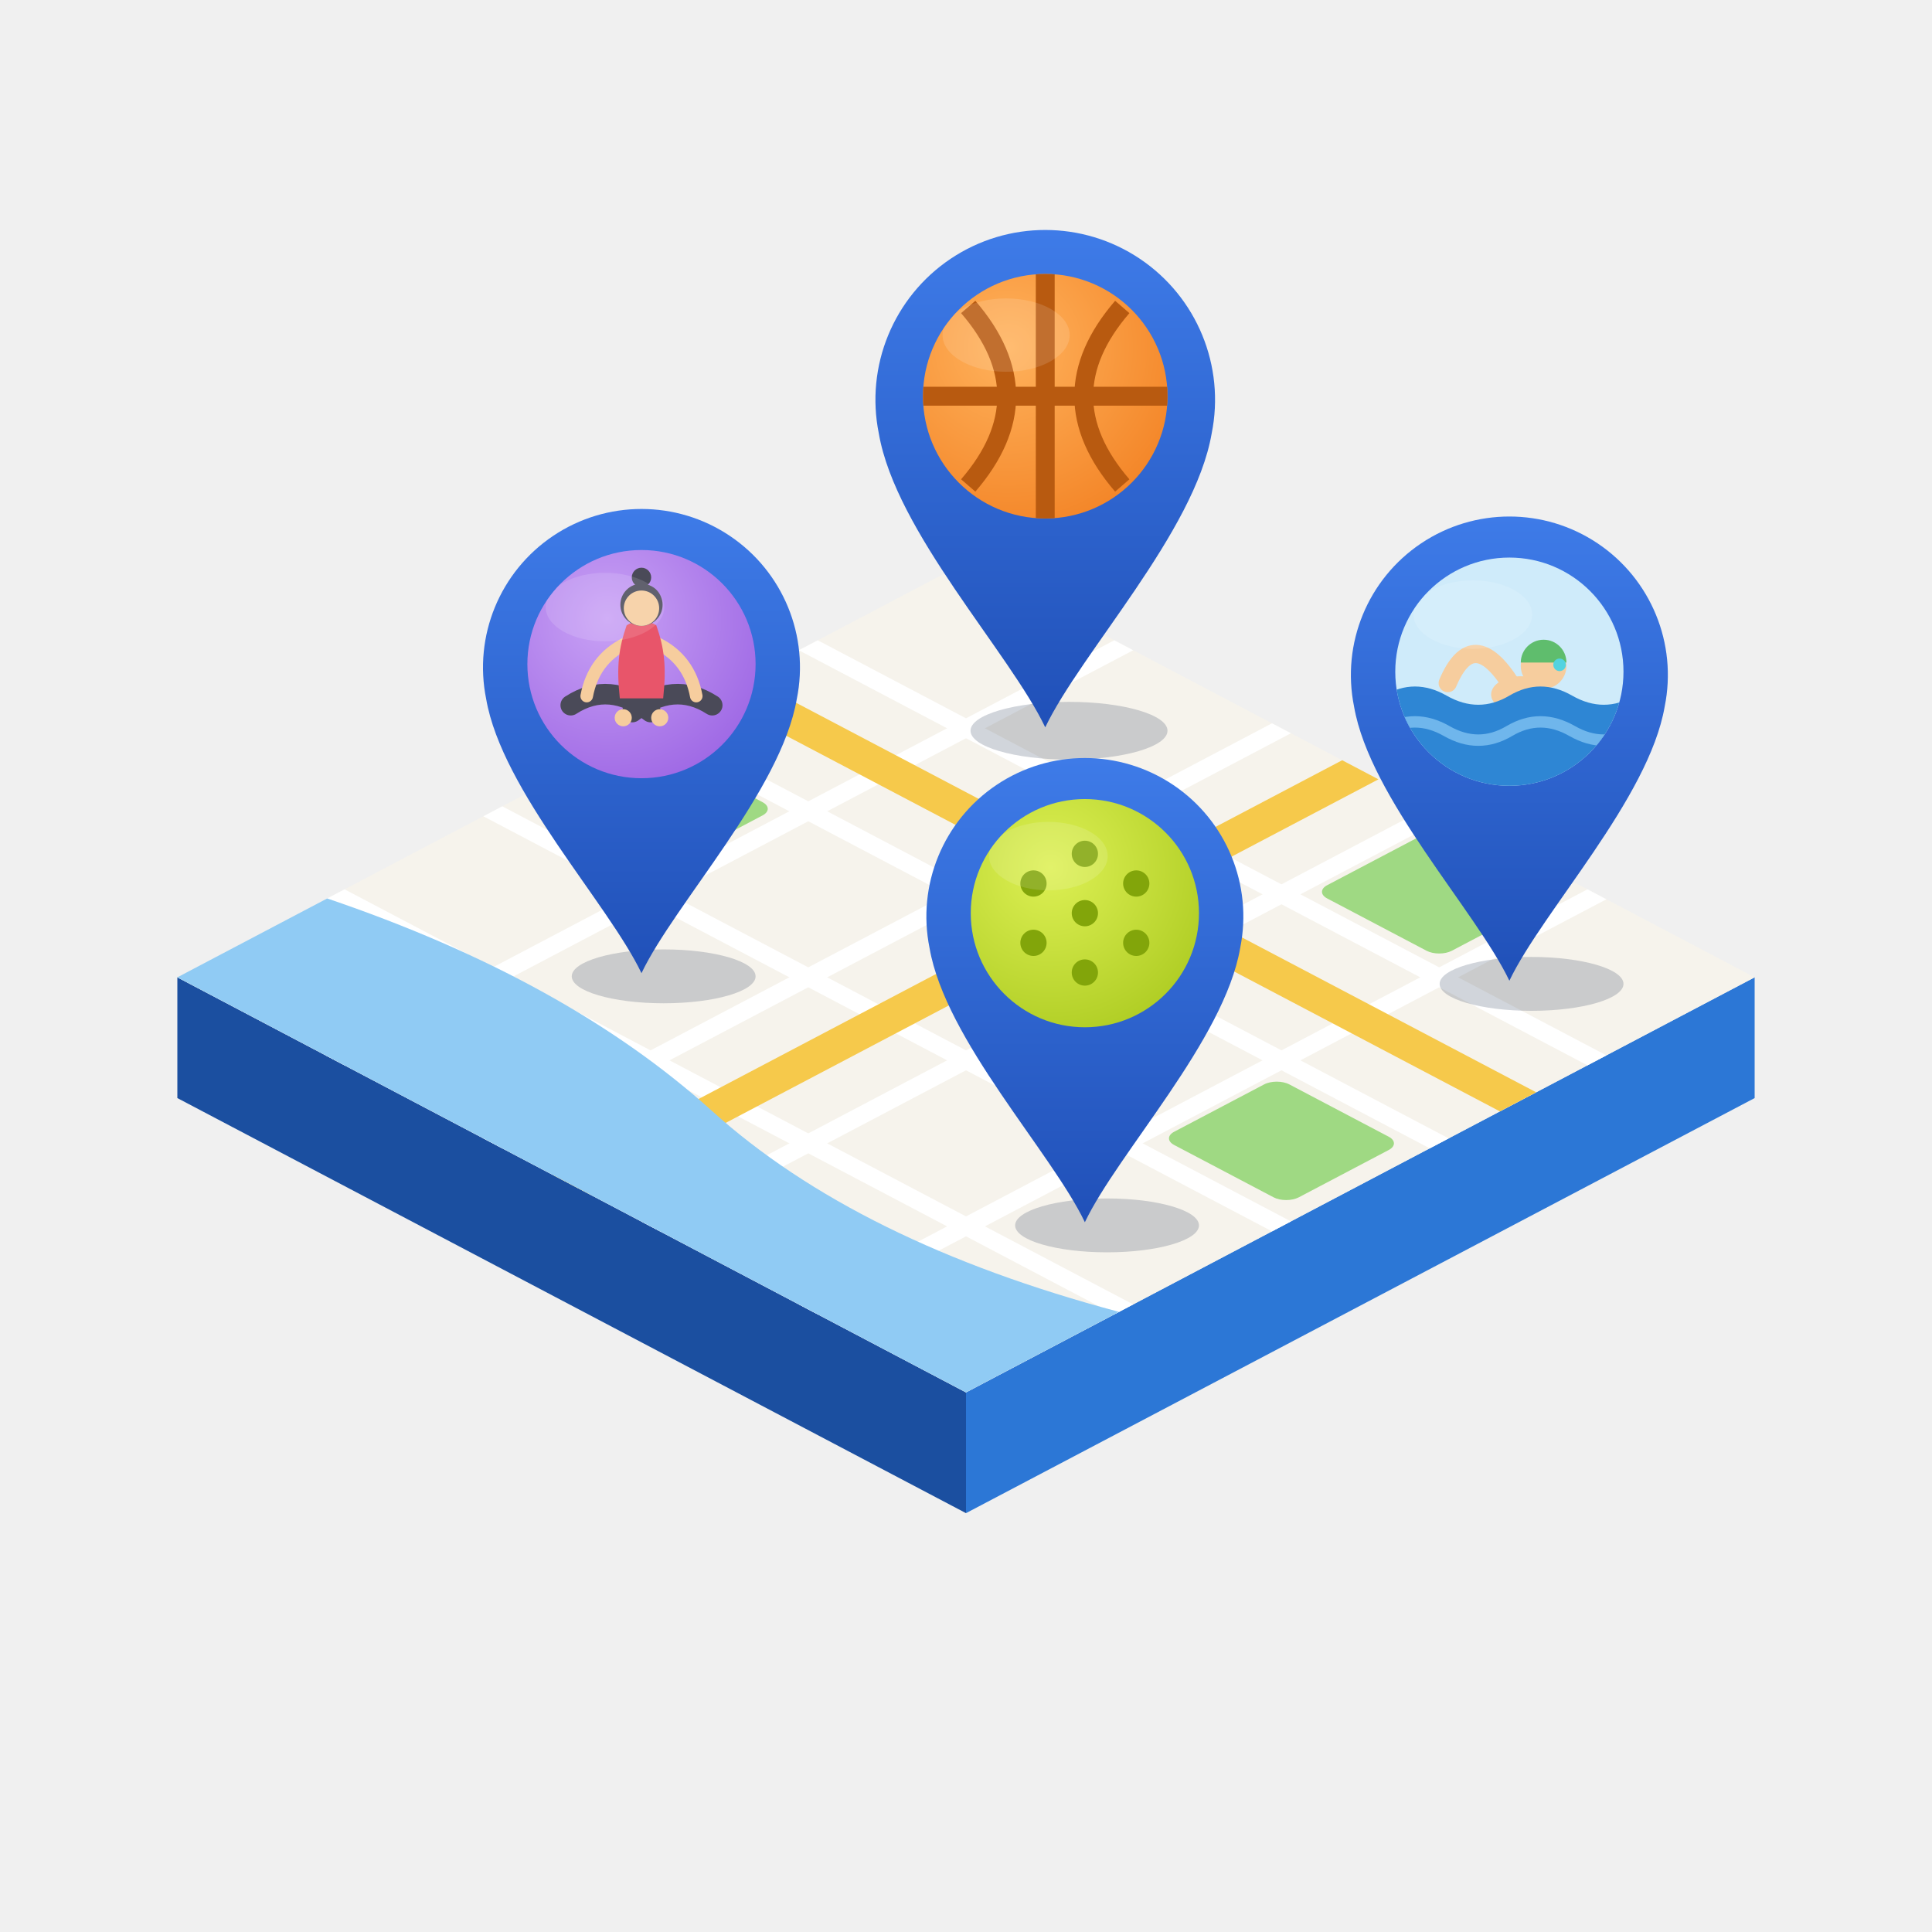
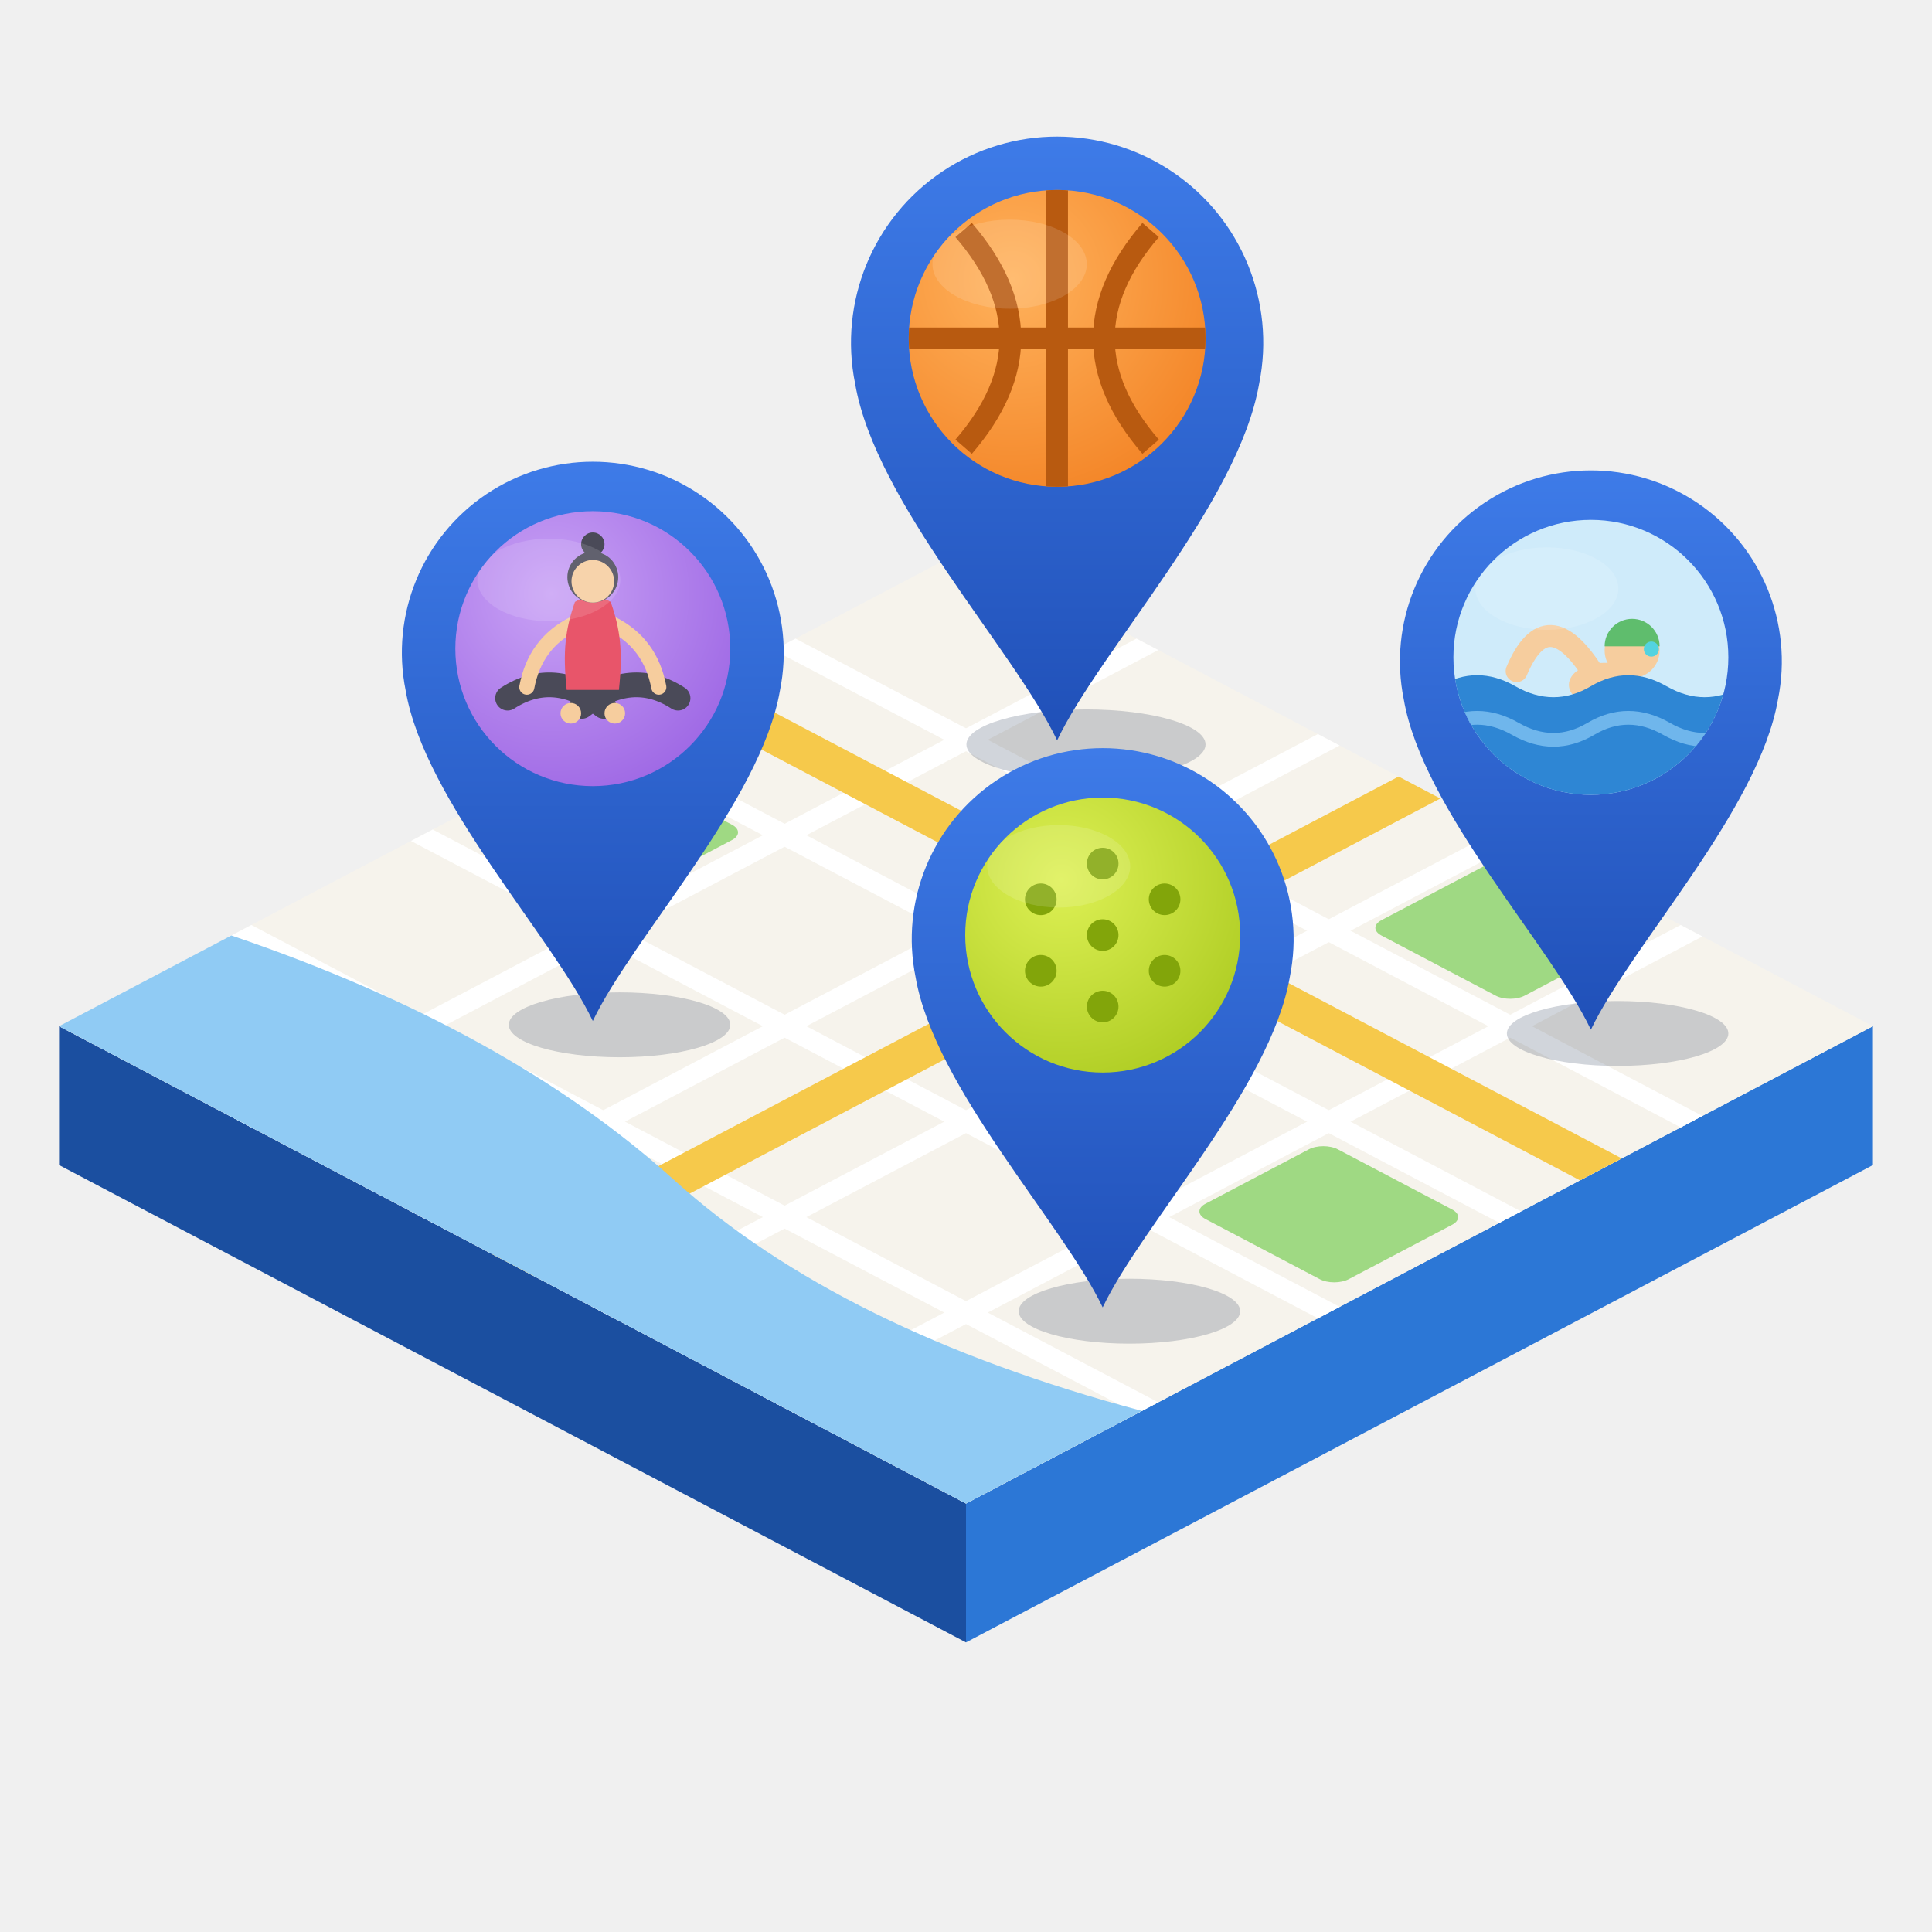
<svg xmlns="http://www.w3.org/2000/svg" width="1024" height="1024" viewBox="0 0 1024 1024">
-   <g transform="translate(0.0 0.0) scale(1.0)">
+   <g transform="translate(-76.8 -51.8) scale(1.15)">
    <polygon points="94,518 512,738 512,802 94,582" fill="#1B4FA0" />
    <polygon points="512,738 930,518 930,582 512,802" fill="#2C77D6" />
    <defs>
      <clipPath id="mapClip">
        <rect width="1000" height="1000" />
      </clipPath>
    </defs>
    <g transform="matrix(0.418 0.22 -0.418 0.22 512 298)" clip-path="url(#mapClip)">
      <rect width="1000" height="1000" fill="#F6F3EC" />
      <g stroke="#FFFFFF" stroke-width="24" fill="none">
        <path d="M 200 0 L 200 1000" />
        <path d="M 400 0 L 400 1000" />
        <path d="M 600 0 L 600 1000" />
        <path d="M 800 0 L 800 1000" />
        <path d="M 0 200 L 1000 200" />
        <path d="M 0 400 L 1000 400" />
        <path d="M 0 600 L 1000 600" />
        <path d="M 0 800 L 1000 800" />
      </g>
      <rect x="618" y="24" width="158" height="152" rx="16" fill="#9FD983" />
      <rect x="24" y="418" width="152" height="158" rx="16" fill="#9FD983" />
      <rect x="818" y="424" width="158" height="146" rx="16" fill="#9FD983" />
      <g stroke="#F6C94B" stroke-width="46" fill="none">
        <path d="M 500 0 L 500 1000" />
        <path d="M 0 300 L 1000 300" />
      </g>
      <path d="M 0 810 Q 250 756 500 822 T 1000 806 L 1000 1000 L 0 1000 Z" fill="#90CBF4" />
    </g>
-     <ellipse cx="566.6" cy="387.3" rx="52.2" ry="15.3" fill="#1B2B4A" opacity="0.20" />
-     <ellipse cx="351.76" cy="517.48" rx="48.72" ry="14.28" fill="#1B2B4A" opacity="0.20" />
-     <ellipse cx="811.76" cy="521.48" rx="48.72" ry="14.28" fill="#1B2B4A" opacity="0.20" />
-     <ellipse cx="586.76" cy="649.48" rx="48.72" ry="14.28" fill="#1B2B4A" opacity="0.20" />
+     <ellipse cx="567.3" cy="388.15" rx="55.1" ry="16.15" fill="#1B2B4A" opacity="0.20" />
+     <ellipse cx="352.32" cy="517.36" rx="51.04" ry="14.96" fill="#1B2B4A" opacity="0.20" />
+     <ellipse cx="812.32" cy="521.36" rx="51.04" ry="14.96" fill="#1B2B4A" opacity="0.20" />
+     <ellipse cx="587.32" cy="649.36" rx="51.04" ry="14.96" fill="#1B2B4A" opacity="0.20" />
    <defs>
-       <linearGradient id="pinGradblue554210" x1="0" y1="0" x2="0" y2="1">
+       <linearGradient id="pinGradblue554201" x1="0" y1="0" x2="0" y2="1">
        <stop offset="0" stop-color="#3E7BE8" />
        <stop offset="1" stop-color="#2050B8" />
      </linearGradient>
    </defs>
-     <path d="M 554 385.5                C 535.1 345.9 474.8 282.0 465.8 229.8                A 90 90 0 1 1 642.2 229.8                C 633.2 282.0 572.9 345.9 554 385.5 Z" fill="url(#pinGradblue554210)" />
+     <path d="M 554 386.25                C 534.05 344.45 470.4 277.0 460.9 221.9                A 95 95 0 1 1 647.1 221.9                C 637.6 277.0 573.95 344.45 554 386.25 Z" fill="url(#pinGradblue554201)" />
    <defs>
-       <radialGradient id="ballGrad554210" cx="0.35" cy="0.3" r="1">
+       <radialGradient id="ballGrad554201" cx="0.35" cy="0.3" r="1">
        <stop offset="0" stop-color="#FFB25C" />
        <stop offset="1" stop-color="#F07818" />
      </radialGradient>
-       <clipPath id="ballClip554210">
-         <circle cx="554" cy="210" r="64.8" />
+       <clipPath id="ballClip554201">
+         <circle cx="554" cy="201" r="68.4" />
      </clipPath>
    </defs>
-     <circle cx="554" cy="210" r="64.8" fill="url(#ballGrad554210)" />
-     <g stroke="#B85A10" stroke-width="10" fill="none" clip-path="url(#ballClip554210)">
-       <path d="M 554 145.2 L 554 274.8" />
-       <path d="M 489.2 210 L 618.8 210" />
-       <path d="M 513.176 162.696 Q 554 210 513.176 257.304" />
-       <path d="M 594.824 162.696 Q 554 210 594.824 257.304" />
+     <circle cx="554" cy="201" r="68.4" fill="url(#ballGrad554201)" />
+     <g stroke="#B85A10" stroke-width="10" fill="none" clip-path="url(#ballClip554201)">
+       <path d="M 554 132.6 L 554 269.4" />
+       <path d="M 485.6 201 L 622.4 201" />
+       <path d="M 510.908 151.068 Q 554 201 510.908 250.932" />
+       <path d="M 597.092 151.068 Q 554 201 597.092 250.932" />
    </g>
    <defs>
-       <clipPath id="discClip554210">
-         <circle cx="554" cy="210" r="64.8" />
+       <clipPath id="discClip554201">
+         <circle cx="554" cy="201" r="68.4" />
      </clipPath>
    </defs>
-     <ellipse cx="533.264" cy="177.6" rx="33.696" ry="19.44" fill="#FFFFFF" opacity="0.13" clip-path="url(#discClip554210)" />
+     <ellipse cx="532.112" cy="166.8" rx="35.568" ry="20.52" fill="#FFFFFF" opacity="0.13" clip-path="url(#discClip554201)" />
    <defs>
-       <linearGradient id="pinGradblue340352" x1="0" y1="0" x2="0" y2="1">
+       <linearGradient id="pinGradblue340344" x1="0" y1="0" x2="0" y2="1">
        <stop offset="0" stop-color="#3E7BE8" />
        <stop offset="1" stop-color="#2050B8" />
      </linearGradient>
    </defs>
-     <path d="M 340 515.8                C 322.36 478.84 266.08 419.2 257.68 370.48                A 84 84 0 1 1 422.32 370.48                C 413.92 419.2 357.64 478.84 340 515.8 Z" fill="url(#pinGradblue340352)" />
+     <path d="M 340 515.6                C 321.52 476.88 262.56 414.4 253.76 363.36                A 88 88 0 1 1 426.24 363.36                C 417.44 414.4 358.48 476.88 340 515.6 Z" fill="url(#pinGradblue340344)" />
    <defs>
-       <radialGradient id="yog340352" cx="0.35" cy="0.3" r="1">
+       <radialGradient id="yog340344" cx="0.35" cy="0.3" r="1">
        <stop offset="0" stop-color="#C9A2F5" />
        <stop offset="1" stop-color="#9257E0" />
      </radialGradient>
    </defs>
-     <circle cx="340" cy="352" r="60.48" fill="url(#yog340352)" />
+     <circle cx="340" cy="344" r="63.36" fill="url(#yog340344)" />
    <g>
-       <path d="M 302.502 373.773 Q 323.066 360.467 344.838 377.402" stroke="#4A4A58" stroke-width="10.886" fill="none" stroke-linecap="round" />
-       <path d="M 377.498 373.773 Q 356.934 360.467 335.162 377.402" stroke="#4A4A58" stroke-width="10.886" fill="none" stroke-linecap="round" />
-       <circle cx="330.323" cy="380.426" r="4.536" fill="#F6CD9E" />
-       <circle cx="349.677" cy="380.426" r="4.536" fill="#F6CD9E" />
-       <path d="M 331.533 341.114 Q 314.598 349.581 310.97 368.934" stroke="#F6CD9E" stroke-width="6.653" fill="none" stroke-linecap="round" />
-       <path d="M 348.467 341.114 Q 365.402 349.581 369.03 368.934" stroke="#F6CD9E" stroke-width="6.653" fill="none" stroke-linecap="round" />
-       <path d="M 332.138 331.437                  C 327.904 343.533 326.694 353.21 328.509 370.144                  L 351.491 370.144                  C 353.306 353.21 352.096 343.533 347.862 331.437                  Q 340 326.598 332.138 331.437 Z" fill="#E8556A" />
-       <circle cx="340" cy="320.55" r="11.189" fill="#4A4A58" />
-       <circle cx="340" cy="306.035" r="5.141" fill="#4A4A58" />
-       <circle cx="340" cy="322.365" r="9.374" fill="#F6CD9E" />
+       <path d="M 300.717 366.81 Q 322.259 352.87 345.069 370.611" stroke="#4A4A58" stroke-width="11.405" fill="none" stroke-linecap="round" />
+       <path d="M 379.283 366.81 Q 357.741 352.87 334.931 370.611" stroke="#4A4A58" stroke-width="11.405" fill="none" stroke-linecap="round" />
+       <circle cx="329.862" cy="373.779" r="4.752" fill="#F6CD9E" />
+       <circle cx="350.138" cy="373.779" r="4.752" fill="#F6CD9E" />
+       <path d="M 331.13 332.595 Q 313.389 341.466 309.587 361.741" stroke="#F6CD9E" stroke-width="6.97" fill="none" stroke-linecap="round" />
+       <path d="M 348.87 332.595 Q 366.611 341.466 370.413 361.741" stroke="#F6CD9E" stroke-width="6.97" fill="none" stroke-linecap="round" />
+       <path d="M 331.763 322.458                  C 327.328 335.13 326.061 345.267 327.962 363.008                  L 352.038 363.008                  C 353.939 345.267 352.672 335.13 348.237 322.458                  Q 340 317.389 331.763 322.458 Z" fill="#E8556A" />
+       <circle cx="340" cy="311.053" r="11.722" fill="#4A4A58" />
+       <circle cx="340" cy="295.846" r="5.386" fill="#4A4A58" />
+       <circle cx="340" cy="312.954" r="9.821" fill="#F6CD9E" />
    </g>
    <defs>
-       <clipPath id="discClip340352">
-         <circle cx="340" cy="352" r="60.48" />
+       <clipPath id="discClip340344">
+         <circle cx="340" cy="344" r="63.36" />
      </clipPath>
    </defs>
-     <ellipse cx="320.646" cy="321.76" rx="31.45" ry="18.144" fill="#FFFFFF" opacity="0.13" clip-path="url(#discClip340352)" />
+     <ellipse cx="319.725" cy="312.32" rx="32.947" ry="19.008" fill="#FFFFFF" opacity="0.13" clip-path="url(#discClip340344)" />
    <defs>
-       <linearGradient id="pinGradblue800356" x1="0" y1="0" x2="0" y2="1">
+       <linearGradient id="pinGradblue800348" x1="0" y1="0" x2="0" y2="1">
        <stop offset="0" stop-color="#3E7BE8" />
        <stop offset="1" stop-color="#2050B8" />
      </linearGradient>
    </defs>
-     <path d="M 800 519.8                C 782.36 482.84 726.08 423.2 717.68 374.48                A 84 84 0 1 1 882.32 374.48                C 873.92 423.2 817.64 482.84 800 519.8 Z" fill="url(#pinGradblue800356)" />
+     <path d="M 800 519.6                C 781.52 480.88 722.56 418.4 713.76 367.36                A 88 88 0 1 1 886.24 367.36                C 877.44 418.4 818.48 480.88 800 519.6 Z" fill="url(#pinGradblue800348)" />
    <defs>
-       <clipPath id="swmClip800356">
-         <circle cx="800" cy="356" r="60.48" />
+       <clipPath id="swmClip800348">
+         <circle cx="800" cy="348" r="63.36" />
      </clipPath>
    </defs>
-     <circle cx="800" cy="356" r="60.48" fill="#CFEBFA" />
-     <g clip-path="url(#swmClip800356)">
-       <ellipse cx="806.048" cy="368.096" rx="15.725" ry="9.677" fill="#F6CD9E" />
-       <circle cx="818.144" cy="352.976" r="12.096" fill="#F6CD9E" />
-       <path d="M 806.048 351.162 A 12.096 12.096 0 0 1 830.24 351.162 Z" fill="#5FBD6D" />
-       <circle cx="826.611" cy="352.371" r="3.326" fill="#53D3E0" />
-       <path d="M 801.21 363.258 Q 780.646 330.598 767.341 362.048" stroke="#F6CD9E" stroke-width="9.677" fill="none" stroke-linecap="round" />
-       <path d="M 733.472 368.701 q 16.33 -9.677 33.264 0 t 33.264 0 t 33.264 0 t 33.264 0 L 866.528 428.576 L 733.472 428.576 Z" fill="#2E86D4" />
-       <path d="M 733.472 387.45 q 16.33 -9.677 33.264 0 t 33.264 0 t 33.264 0 t 33.264 0" stroke="#6FB6EC" stroke-width="6.048" fill="none" stroke-linecap="round" />
+     <circle cx="800" cy="348" r="63.36" fill="#CFEBFA" />
+     <g clip-path="url(#swmClip800348)">
+       <ellipse cx="806.336" cy="360.672" rx="16.474" ry="10.138" fill="#F6CD9E" />
+       <circle cx="819.008" cy="344.832" r="12.672" fill="#F6CD9E" />
+       <path d="M 806.336 342.931 A 12.672 12.672 0 0 1 831.68 342.931 Z" fill="#5FBD6D" />
+       <circle cx="827.878" cy="344.198" r="3.485" fill="#53D3E0" />
+       <path d="M 801.267 355.603 Q 779.725 321.389 765.786 354.336" stroke="#F6CD9E" stroke-width="10.138" fill="none" stroke-linecap="round" />
+       <path d="M 730.304 361.306 q 17.107 -10.138 34.848 0 t 34.848 0 t 34.848 0 t 34.848 0 L 869.696 424.032 L 730.304 424.032 Z" fill="#2E86D4" />
+       <path d="M 730.304 380.947 q 17.107 -10.138 34.848 0 t 34.848 0 t 34.848 0 t 34.848 0" stroke="#6FB6EC" stroke-width="6.336" fill="none" stroke-linecap="round" />
    </g>
    <defs>
-       <clipPath id="discClip800356">
-         <circle cx="800" cy="356" r="60.48" />
+       <clipPath id="discClip800348">
+         <circle cx="800" cy="348" r="63.36" />
      </clipPath>
    </defs>
-     <ellipse cx="780.646" cy="325.76" rx="31.45" ry="18.144" fill="#FFFFFF" opacity="0.13" clip-path="url(#discClip800356)" />
+     <ellipse cx="779.725" cy="316.32" rx="32.947" ry="19.008" fill="#FFFFFF" opacity="0.13" clip-path="url(#discClip800348)" />
    <defs>
-       <linearGradient id="pinGradblue575484" x1="0" y1="0" x2="0" y2="1">
+       <linearGradient id="pinGradblue575476" x1="0" y1="0" x2="0" y2="1">
        <stop offset="0" stop-color="#3E7BE8" />
        <stop offset="1" stop-color="#2050B8" />
      </linearGradient>
    </defs>
-     <path d="M 575 647.8                C 557.36 610.84 501.08 551.2 492.68 502.48                A 84 84 0 1 1 657.32 502.48                C 648.92 551.2 592.64 610.84 575 647.8 Z" fill="url(#pinGradblue575484)" />
+     <path d="M 575 647.6                C 556.52 608.88 497.56 546.4 488.76 495.36                A 88 88 0 1 1 661.24 495.36                C 652.44 546.4 593.48 608.88 575 647.6 Z" fill="url(#pinGradblue575476)" />
    <defs>
-       <radialGradient id="pkl575484" cx="0.35" cy="0.3" r="1">
+       <radialGradient id="pkl575476" cx="0.35" cy="0.3" r="1">
        <stop offset="0" stop-color="#DDF054" />
        <stop offset="1" stop-color="#A2C316" />
      </radialGradient>
    </defs>
-     <circle cx="575" cy="484" r="60.48" fill="url(#pkl575484)" />
-     <circle cx="575" cy="484" r="6.955" fill="#82A50A" />
-     <circle cx="575.0" cy="452.55" r="6.955" fill="#82A50A" />
-     <circle cx="602.236" cy="468.275" r="6.955" fill="#82A50A" />
-     <circle cx="602.236" cy="499.725" r="6.955" fill="#82A50A" />
-     <circle cx="575.0" cy="515.45" r="6.955" fill="#82A50A" />
-     <circle cx="547.764" cy="499.725" r="6.955" fill="#82A50A" />
-     <circle cx="547.764" cy="468.275" r="6.955" fill="#82A50A" />
+     <circle cx="575" cy="476" r="63.36" fill="url(#pkl575476)" />
+     <circle cx="575" cy="476" r="7.286" fill="#82A50A" />
+     <circle cx="575.0" cy="443.053" r="7.286" fill="#82A50A" />
+     <circle cx="603.533" cy="459.526" r="7.286" fill="#82A50A" />
+     <circle cx="603.533" cy="492.474" r="7.286" fill="#82A50A" />
+     <circle cx="575.0" cy="508.947" r="7.286" fill="#82A50A" />
+     <circle cx="546.467" cy="492.474" r="7.286" fill="#82A50A" />
+     <circle cx="546.467" cy="459.526" r="7.286" fill="#82A50A" />
    <defs>
-       <clipPath id="discClip575484">
-         <circle cx="575" cy="484" r="60.48" />
+       <clipPath id="discClip575476">
+         <circle cx="575" cy="476" r="63.36" />
      </clipPath>
    </defs>
-     <ellipse cx="555.646" cy="453.76" rx="31.45" ry="18.144" fill="#FFFFFF" opacity="0.13" clip-path="url(#discClip575484)" />
+     <ellipse cx="554.725" cy="444.32" rx="32.947" ry="19.008" fill="#FFFFFF" opacity="0.13" clip-path="url(#discClip575476)" />
  </g>
</svg>
